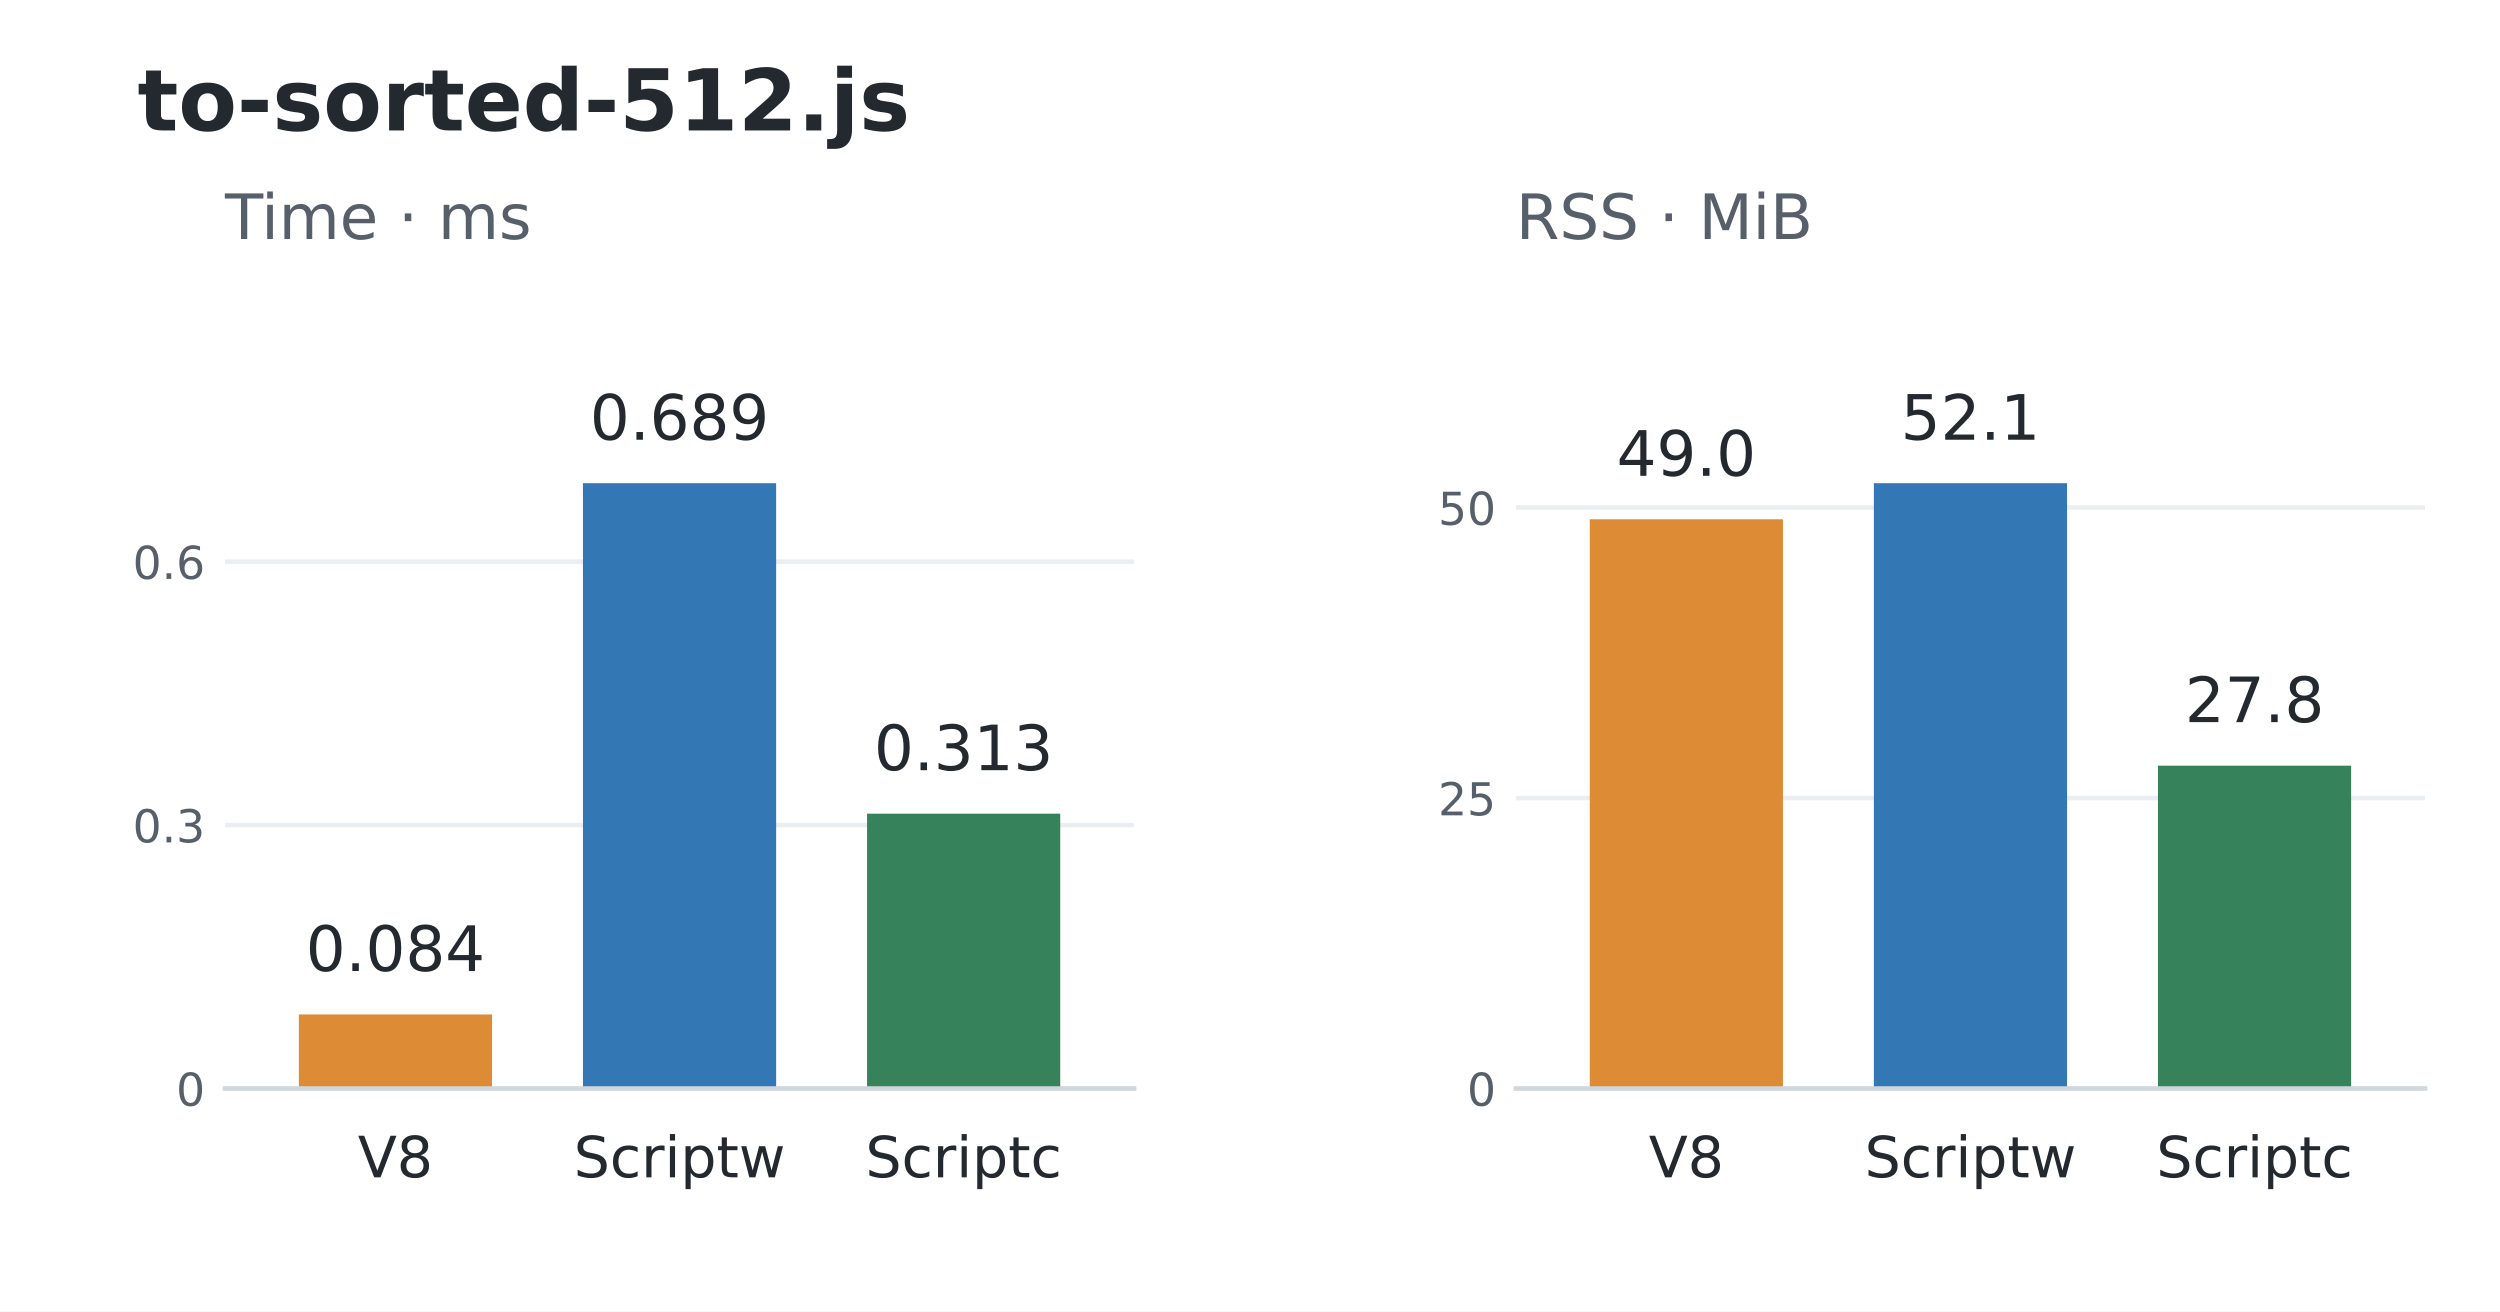
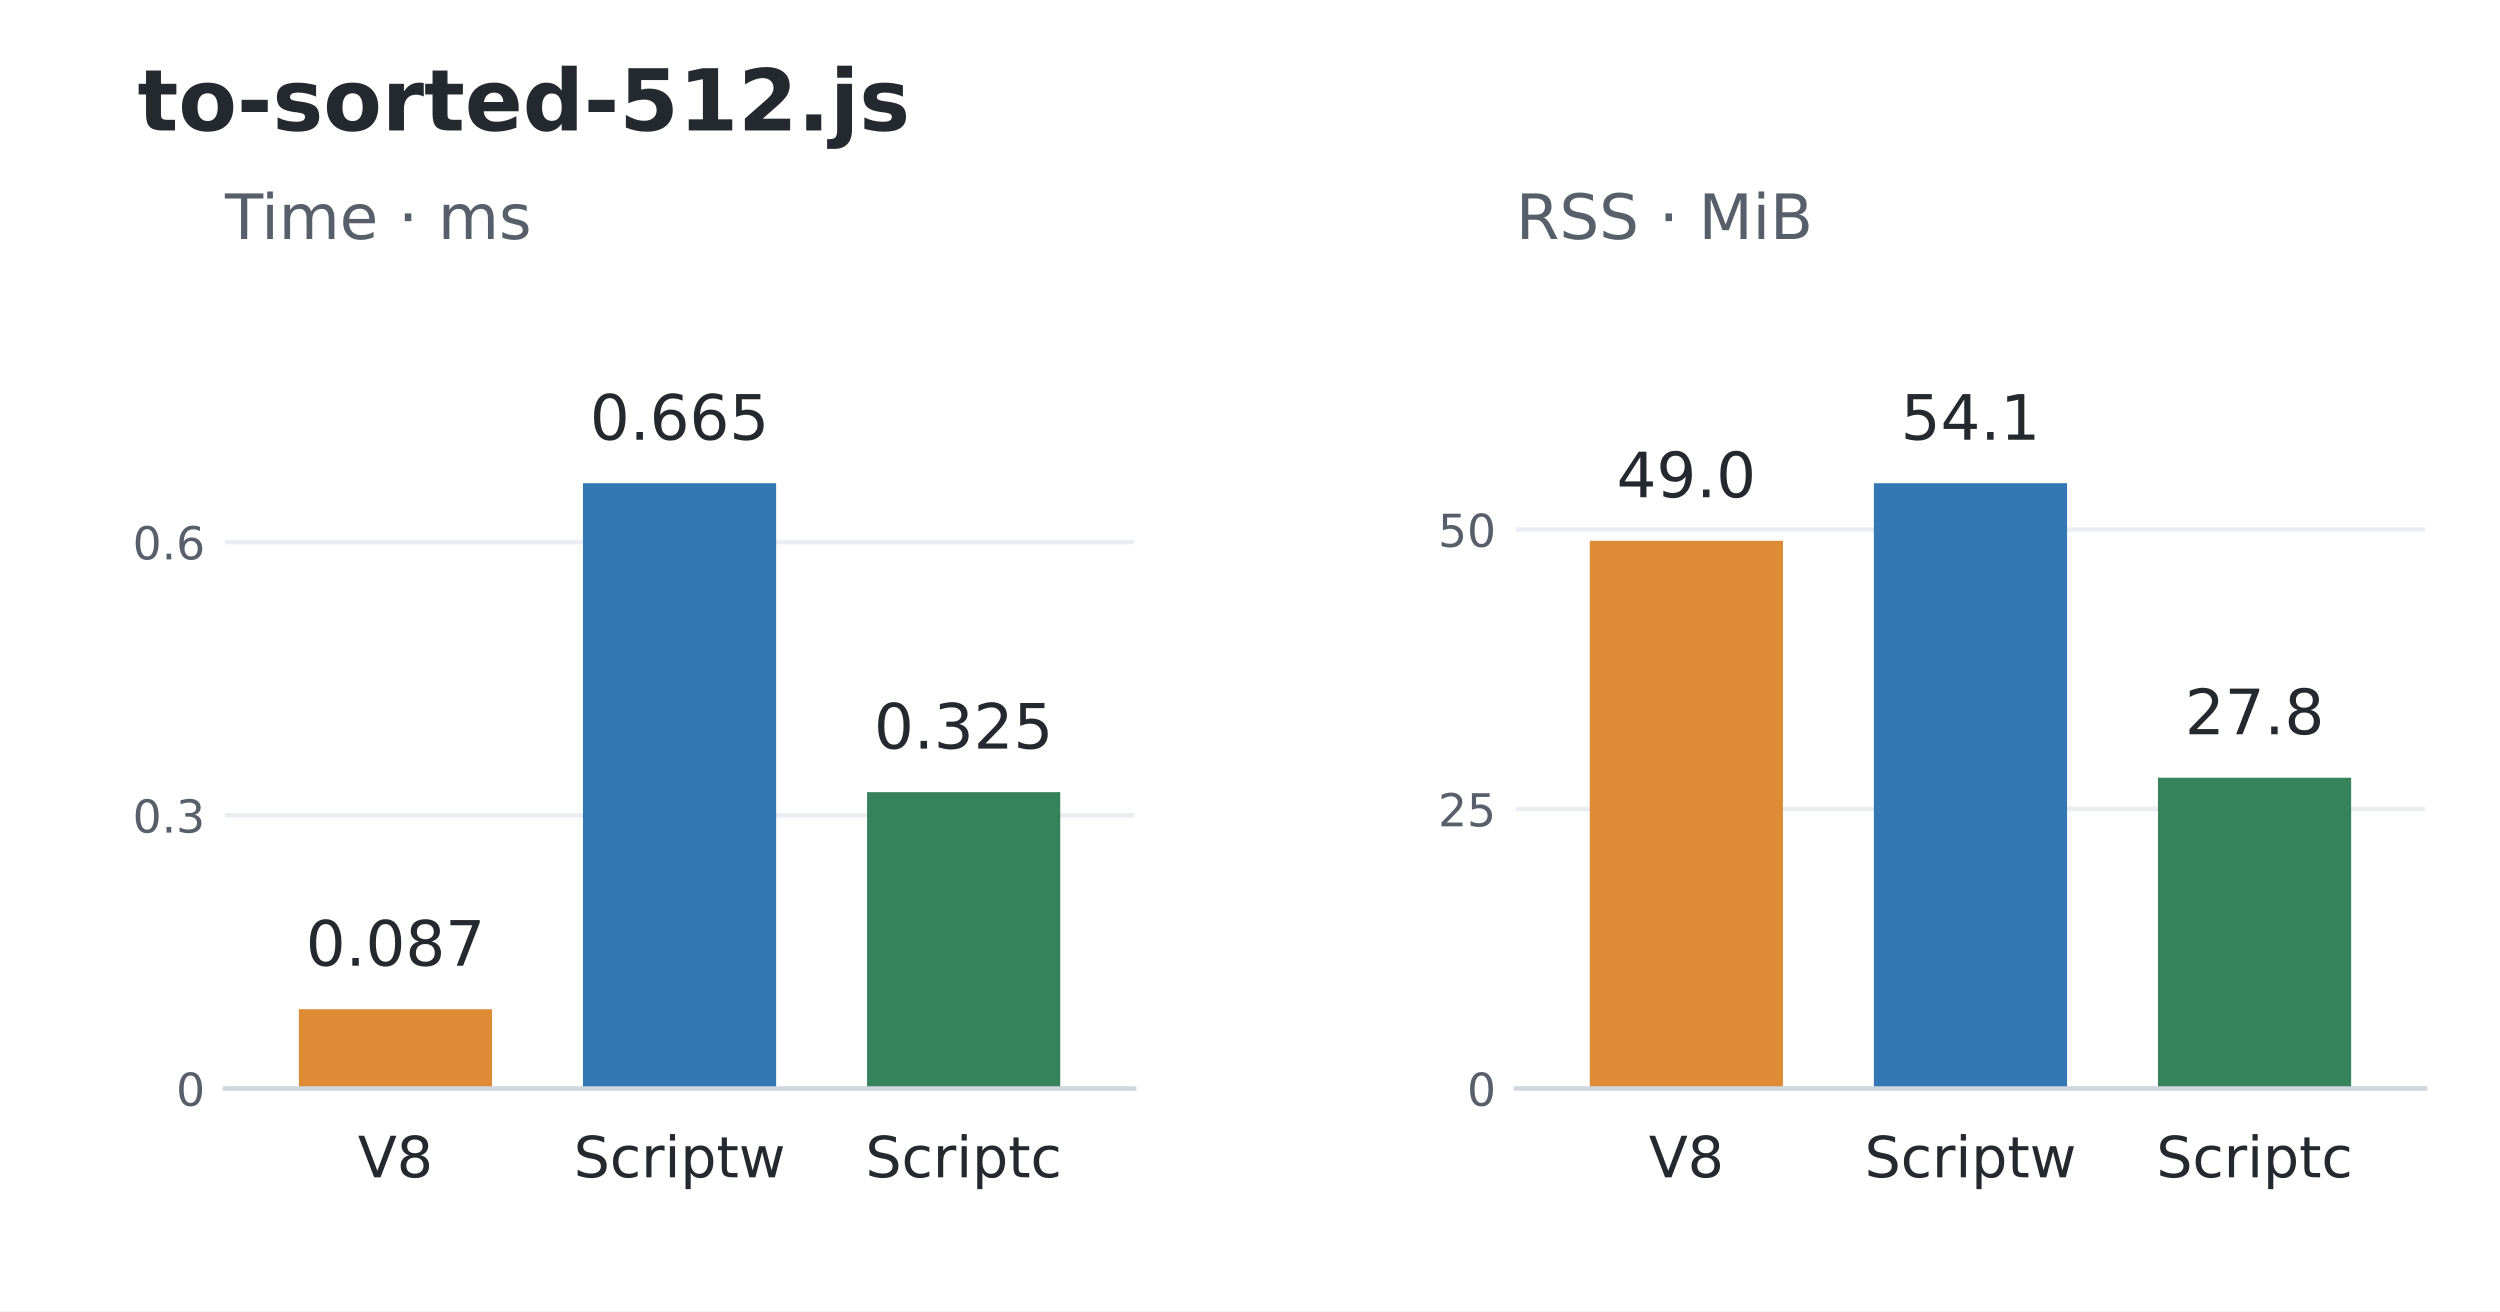
<svg xmlns="http://www.w3.org/2000/svg" width="439.2pt" height="230.4pt" viewBox="0 0 439.2 230.4" version="1.1">
  <defs>
    <style type="text/css">*{stroke-linejoin: round; stroke-linecap: butt}</style>
  </defs>
  <g id="figure_1">
    <g id="patch_1">
      <path d="M 0 230.4 L 439.2 230.4 L 439.2 0 L 0 0 z " style="fill: #ffffff" />
    </g>
    <g id="axes_1">
      <g id="patch_2">
        <path d="M 39.528 191.232 L 199.237 191.232 L 199.237 52.992 L 39.528 52.992 z " style="fill: #ffffff" />
      </g>
      <g id="matplotlib.axis_1">
        <g id="xtick_1">
          <g id="line2d_1" />
          <g id="text_1">
            <text style="font-size: 10px; font-family: 'DejaVu Sans'; text-anchor: middle; fill: #24292f" x="69.473" y="206.83" transform="rotate(-0 69.47346 206.8297)">V8</text>
          </g>
        </g>
        <g id="xtick_2">
          <g id="line2d_2" />
          <g id="text_2">
            <text style="font-size: 10px; font-family: 'DejaVu Sans'; text-anchor: middle; fill: #24292f" x="119.383" y="206.83" transform="rotate(-0 119.3825 206.8304)">Scriptw</text>
          </g>
        </g>
        <g id="xtick_3">
          <g id="line2d_3" />
          <g id="text_3">
            <text style="font-size: 10px; font-family: 'DejaVu Sans'; text-anchor: middle; fill: #24292f" x="169.292" y="206.83" transform="rotate(-0 169.2916 206.8304)">Scriptc</text>
          </g>
        </g>
      </g>
      <g id="matplotlib.axis_2">
        <g id="ytick_1">
          <g id="line2d_4">
            <path d="M 39.528 191.232 L 199.237 191.232 " clip-path="url(#p648741f3fb)" style="fill: none; stroke: #eaeef2; stroke-width: 0.8; stroke-linecap: square" />
          </g>
          <g id="line2d_5" />
          <g id="text_4">
            <text style="font-size: 8px; font-family: 'DejaVu Sans'; text-anchor: end; fill: #57606a" x="36.028" y="194.271" transform="rotate(-0 36.028 194.2711)">0</text>
          </g>
        </g>
        <g id="ytick_2">
          <g id="line2d_6">
-             <path d="M 39.528 144.952 L 199.237 144.952 " clip-path="url(#p648741f3fb)" style="fill: none; stroke: #eaeef2; stroke-width: 0.8; stroke-linecap: square" />
+             <path d="M 39.528 143.233 L 199.237 143.233 " clip-path="url(#p648741f3fb)" style="fill: none; stroke: #eaeef2; stroke-width: 0.8; stroke-linecap: square" />
          </g>
          <g id="line2d_7" />
          <g id="text_5">
-             <text style="font-size: 8px; font-family: 'DejaVu Sans'; text-anchor: end; fill: #57606a" x="36.028" y="147.991" transform="rotate(-0 36.028 147.9912)">0.3</text>
+             <text style="font-size: 8px; font-family: 'DejaVu Sans'; text-anchor: end; fill: #57606a" x="36.028" y="146.272" transform="rotate(-0 36.028 146.2723)">0.3</text>
          </g>
        </g>
        <g id="ytick_3">
          <g id="line2d_8">
-             <path d="M 39.528 98.672 L 199.237 98.672 " clip-path="url(#p648741f3fb)" style="fill: none; stroke: #eaeef2; stroke-width: 0.8; stroke-linecap: square" />
+             <path d="M 39.528 95.234 L 199.237 95.234 " clip-path="url(#p648741f3fb)" style="fill: none; stroke: #eaeef2; stroke-width: 0.8; stroke-linecap: square" />
          </g>
          <g id="line2d_9" />
          <g id="text_6">
-             <text style="font-size: 8px; font-family: 'DejaVu Sans'; text-anchor: end; fill: #57606a" x="36.028" y="101.711" transform="rotate(-0 36.028 101.7113)">0.6</text>
+             <text style="font-size: 8px; font-family: 'DejaVu Sans'; text-anchor: end; fill: #57606a" x="36.028" y="98.273" transform="rotate(-0 36.028 98.27346)">0.6</text>
          </g>
        </g>
      </g>
      <g id="patch_3">
-         <path d="M 52.504 191.232 L 86.443 191.232 L 86.443 178.224 L 52.504 178.224 z " clip-path="url(#p648741f3fb)" style="fill: #de8b36" />
+         <path d="M 52.504 191.232 L 86.443 191.232 L 86.443 177.301 L 52.504 177.301 z " clip-path="url(#p648741f3fb)" style="fill: #de8b36" />
      </g>
      <g id="patch_4">
        <path d="M 102.413 191.232 L 136.352 191.232 L 136.352 84.894 L 102.413 84.894 z " clip-path="url(#p648741f3fb)" style="fill: #3378b5" />
      </g>
      <g id="patch_5">
-         <path d="M 152.323 191.232 L 186.261 191.232 L 186.261 142.95 L 152.323 142.95 z " clip-path="url(#p648741f3fb)" style="fill: #36835b" />
+         <path d="M 152.323 191.232 L 186.261 191.232 L 186.261 139.163 L 152.323 139.163 z " clip-path="url(#p648741f3fb)" style="fill: #36835b" />
      </g>
      <g id="patch_6">
        <path d="M 39.528 191.232 L 199.237 191.232 " style="fill: none; stroke: #d0d7de; stroke-width: 0.8; stroke-linejoin: miter; stroke-linecap: square" />
      </g>
      <g id="text_7">
-         <text style="font-size: 11px; font-family: 'DejaVu Sans'; text-anchor: middle; fill: #24292f" x="69.473" y="170.581" transform="rotate(-0 69.47346 170.5815)">0.084</text>
+         <text style="font-size: 11px; font-family: 'DejaVu Sans'; text-anchor: middle; fill: #24292f" x="69.473" y="169.658" transform="rotate(-0 69.47346 169.6585)">0.087</text>
      </g>
      <g id="text_8">
-         <text style="font-size: 11px; font-family: 'DejaVu Sans'; text-anchor: middle; fill: #24292f" x="119.383" y="77.251" transform="rotate(-0 119.3825 77.25096)">0.689</text>
+         <text style="font-size: 11px; font-family: 'DejaVu Sans'; text-anchor: middle; fill: #24292f" x="119.383" y="77.251" transform="rotate(-0 119.3825 77.25096)">0.665</text>
      </g>
      <g id="text_9">
-         <text style="font-size: 11px; font-family: 'DejaVu Sans'; text-anchor: middle; fill: #24292f" x="169.292" y="135.308" transform="rotate(-0 169.2916 135.3077)">0.313</text>
+         <text style="font-size: 11px; font-family: 'DejaVu Sans'; text-anchor: middle; fill: #24292f" x="169.292" y="131.52" transform="rotate(-0 169.2916 131.5202)">0.325</text>
      </g>
      <g id="text_10">
        <text style="font-size: 11px; font-family: 'DejaVu Sans'; text-anchor: start; fill: #57606a" x="39.528" y="41.992" transform="rotate(-0 39.528 41.992)">Time · ms</text>
      </g>
    </g>
    <g id="axes_2">
      <g id="patch_7">
        <path d="M 266.315 191.232 L 426.024 191.232 L 426.024 52.992 L 266.315 52.992 z " style="fill: #ffffff" />
      </g>
      <g id="matplotlib.axis_3">
        <g id="xtick_4">
          <g id="line2d_10" />
          <g id="text_11">
            <text style="font-size: 10px; font-family: 'DejaVu Sans'; text-anchor: middle; fill: #24292f" x="296.26" y="206.83" transform="rotate(-0 296.2604 206.8297)">V8</text>
          </g>
        </g>
        <g id="xtick_5">
          <g id="line2d_11" />
          <g id="text_12">
            <text style="font-size: 10px; font-family: 'DejaVu Sans'; text-anchor: middle; fill: #24292f" x="346.169" y="206.83" transform="rotate(-0 346.1695 206.8304)">Scriptw</text>
          </g>
        </g>
        <g id="xtick_6">
          <g id="line2d_12" />
          <g id="text_13">
            <text style="font-size: 10px; font-family: 'DejaVu Sans'; text-anchor: middle; fill: #24292f" x="396.079" y="206.83" transform="rotate(-0 396.0785 206.8304)">Scriptc</text>
          </g>
        </g>
      </g>
      <g id="matplotlib.axis_4">
        <g id="ytick_4">
          <g id="line2d_13">
            <path d="M 266.315 191.232 L 426.024 191.232 " clip-path="url(#pf3a1462166)" style="fill: none; stroke: #eaeef2; stroke-width: 0.8; stroke-linecap: square" />
          </g>
          <g id="line2d_14" />
          <g id="text_14">
            <text style="font-size: 8px; font-family: 'DejaVu Sans'; text-anchor: end; fill: #57606a" x="262.815" y="194.271" transform="rotate(-0 262.8149 194.2711)">0</text>
          </g>
        </g>
        <g id="ytick_5">
          <g id="line2d_15">
-             <path d="M 266.315 140.202 L 426.024 140.202 " clip-path="url(#pf3a1462166)" style="fill: none; stroke: #eaeef2; stroke-width: 0.8; stroke-linecap: square" />
+             <path d="M 266.315 142.136 L 426.024 142.136 " clip-path="url(#pf3a1462166)" style="fill: none; stroke: #eaeef2; stroke-width: 0.8; stroke-linecap: square" />
          </g>
          <g id="line2d_16" />
          <g id="text_15">
-             <text style="font-size: 8px; font-family: 'DejaVu Sans'; text-anchor: end; fill: #57606a" x="262.815" y="143.241" transform="rotate(-0 262.8149 143.2407)">25</text>
+             <text style="font-size: 8px; font-family: 'DejaVu Sans'; text-anchor: end; fill: #57606a" x="262.815" y="145.175" transform="rotate(-0 262.8149 145.1753)">25</text>
          </g>
        </g>
        <g id="ytick_6">
          <g id="line2d_17">
-             <path d="M 266.315 89.171 L 426.024 89.171 " clip-path="url(#pf3a1462166)" style="fill: none; stroke: #eaeef2; stroke-width: 0.8; stroke-linecap: square" />
+             <path d="M 266.315 93.04 L 426.024 93.04 " clip-path="url(#pf3a1462166)" style="fill: none; stroke: #eaeef2; stroke-width: 0.8; stroke-linecap: square" />
          </g>
          <g id="line2d_18" />
          <g id="text_16">
-             <text style="font-size: 8px; font-family: 'DejaVu Sans'; text-anchor: end; fill: #57606a" x="262.815" y="92.21" transform="rotate(-0 262.8149 92.21038)">50</text>
+             <text style="font-size: 8px; font-family: 'DejaVu Sans'; text-anchor: end; fill: #57606a" x="262.815" y="96.079" transform="rotate(-0 262.8149 96.07944)">50</text>
          </g>
        </g>
      </g>
      <g id="patch_8">
-         <path d="M 279.291 191.232 L 313.229 191.232 L 313.229 91.228 L 279.291 91.228 z " clip-path="url(#pf3a1462166)" style="fill: #de8b36" />
+         <path d="M 279.291 191.232 L 313.229 191.232 L 313.229 95.008 L 279.291 95.008 z " clip-path="url(#pf3a1462166)" style="fill: #de8b36" />
      </g>
      <g id="patch_9">
        <path d="M 329.2 191.232 L 363.139 191.232 L 363.139 84.894 L 329.2 84.894 z " clip-path="url(#pf3a1462166)" style="fill: #3378b5" />
      </g>
      <g id="patch_10">
-         <path d="M 379.109 191.232 L 413.048 191.232 L 413.048 134.509 L 379.109 134.509 z " clip-path="url(#pf3a1462166)" style="fill: #36835b" />
+         <path d="M 379.109 191.232 L 413.048 191.232 L 413.048 136.636 L 379.109 136.636 z " clip-path="url(#pf3a1462166)" style="fill: #36835b" />
      </g>
      <g id="patch_11">
        <path d="M 266.315 191.232 L 426.024 191.232 " style="fill: none; stroke: #d0d7de; stroke-width: 0.8; stroke-linejoin: miter; stroke-linecap: square" />
      </g>
      <g id="text_17">
-         <text style="font-size: 11px; font-family: 'DejaVu Sans'; text-anchor: middle; fill: #24292f" x="296.26" y="83.586" transform="rotate(-0 296.2604 83.5859)">49.0</text>
+         <text style="font-size: 11px; font-family: 'DejaVu Sans'; text-anchor: middle; fill: #24292f" x="296.26" y="87.365" transform="rotate(-0 296.2604 87.36547)">49.0</text>
      </g>
      <g id="text_18">
-         <text style="font-size: 11px; font-family: 'DejaVu Sans'; text-anchor: middle; fill: #24292f" x="346.169" y="77.251" transform="rotate(-0 346.1695 77.25096)">52.1</text>
+         <text style="font-size: 11px; font-family: 'DejaVu Sans'; text-anchor: middle; fill: #24292f" x="346.169" y="77.251" transform="rotate(-0 346.1695 77.25096)">54.1</text>
      </g>
      <g id="text_19">
-         <text style="font-size: 11px; font-family: 'DejaVu Sans'; text-anchor: middle; fill: #24292f" x="396.079" y="126.866" transform="rotate(-0 396.0785 126.866)">27.8</text>
+         <text style="font-size: 11px; font-family: 'DejaVu Sans'; text-anchor: middle; fill: #24292f" x="396.079" y="128.993" transform="rotate(-0 396.0785 128.9933)">27.8</text>
      </g>
      <g id="text_20">
        <text style="font-size: 11px; font-family: 'DejaVu Sans'; text-anchor: start; fill: #57606a" x="266.315" y="41.992" transform="rotate(-0 266.3149 41.992)">RSS · MiB</text>
      </g>
    </g>
    <g id="text_21">
      <text style="font-weight: 700; font-size: 15px; font-family: 'DejaVu Sans'; text-anchor: start; fill: #24292f" x="24.156" y="22.918" transform="rotate(-0 24.156 22.91766)">to-sorted-512.js</text>
    </g>
  </g>
  <defs>
    <clipPath id="p648741f3fb">
      <rect x="39.528" y="52.992" width="159.709" height="138.24" />
    </clipPath>
    <clipPath id="pf3a1462166">
      <rect x="266.315" y="52.992" width="159.709" height="138.24" />
    </clipPath>
  </defs>
</svg>
